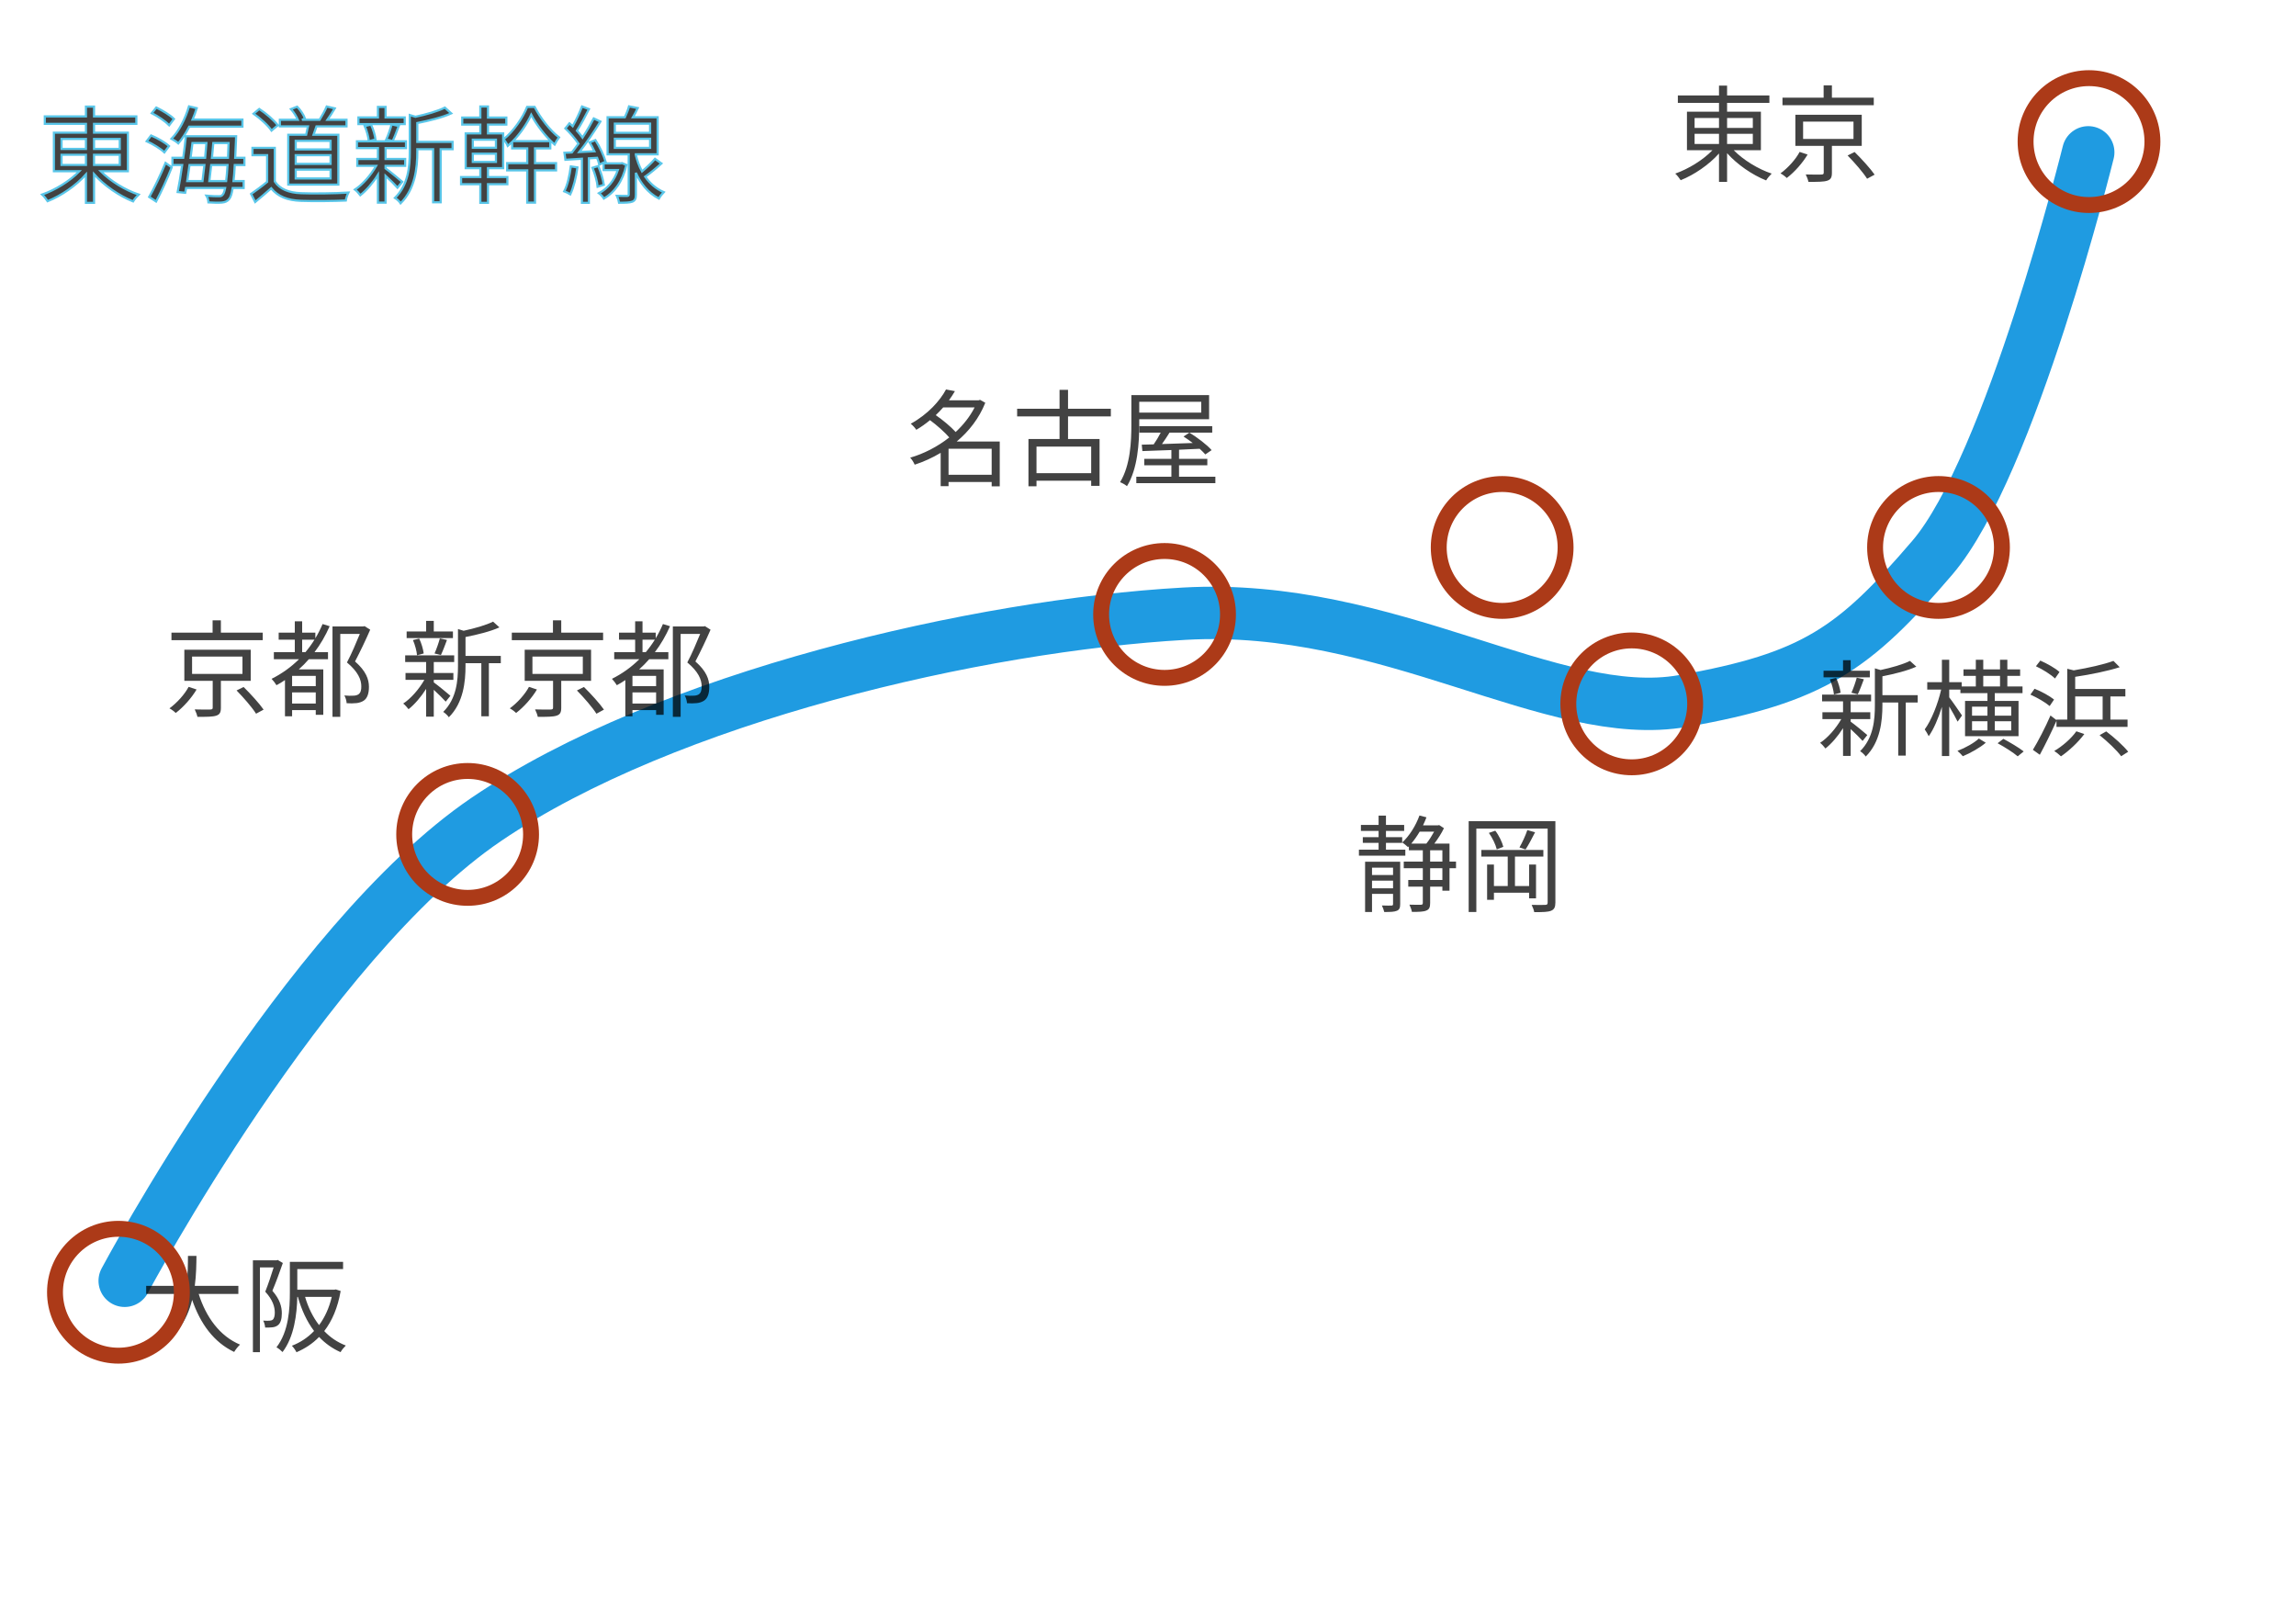
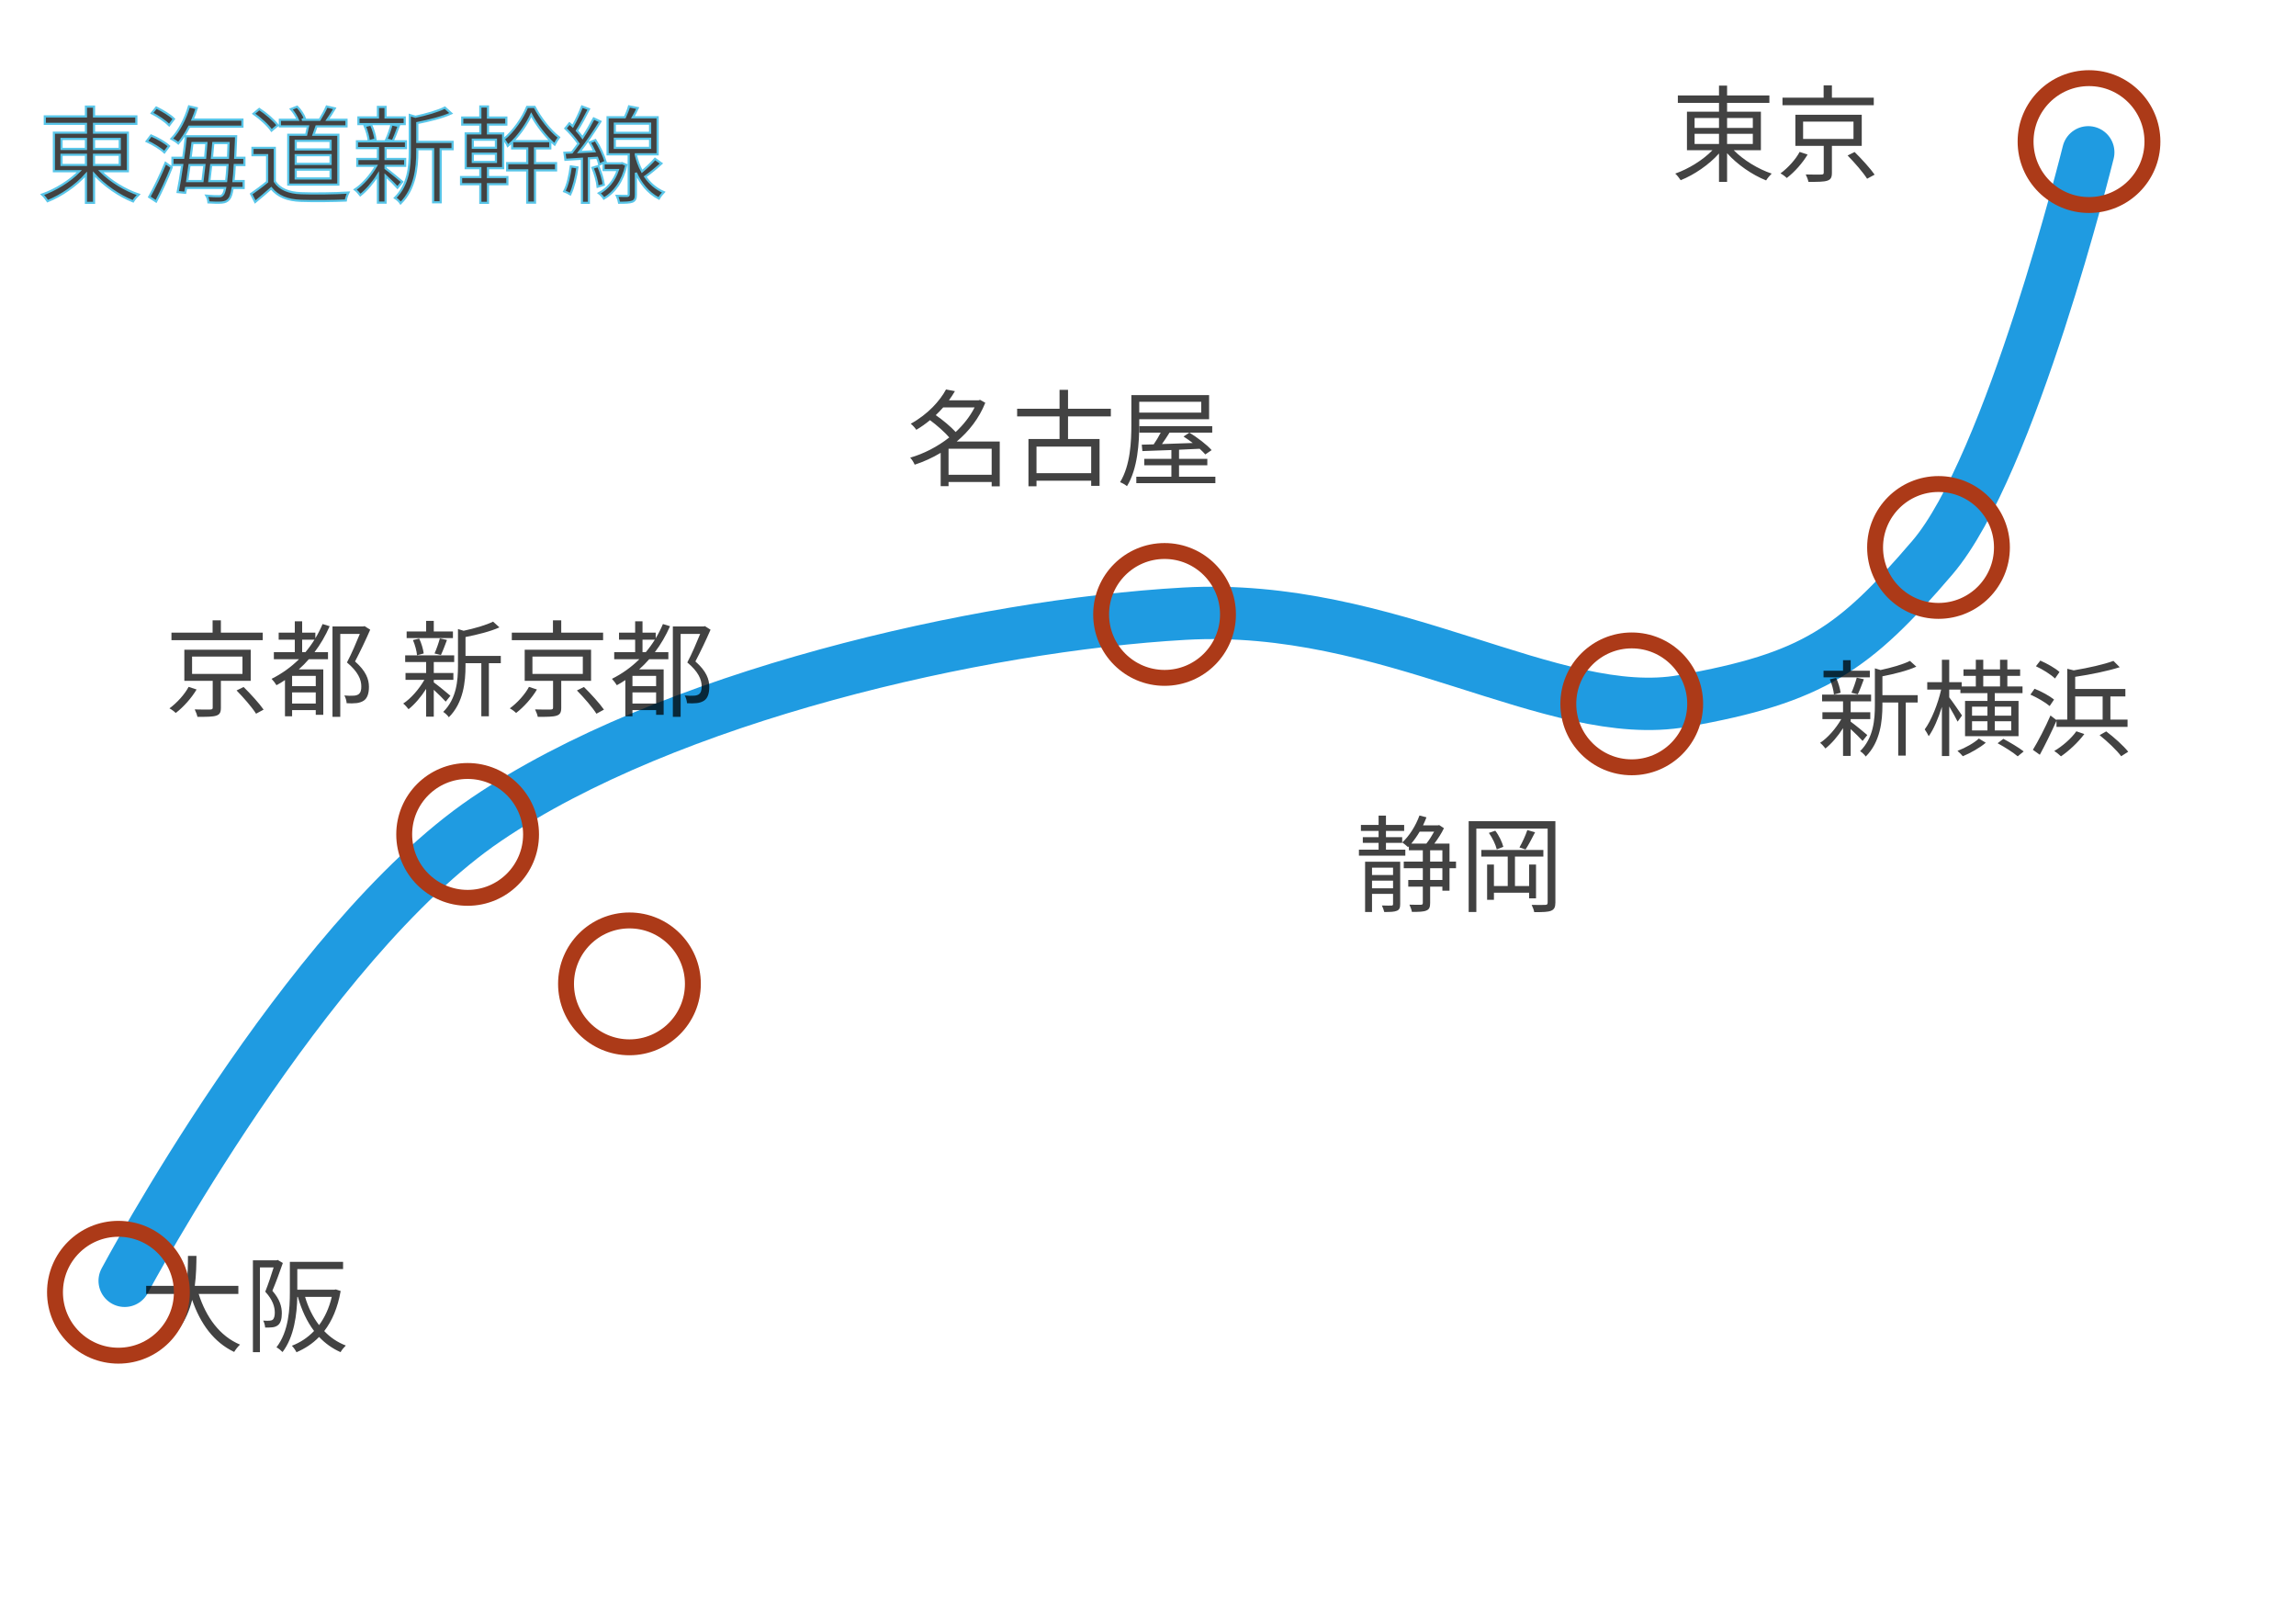
<svg xmlns="http://www.w3.org/2000/svg" width="1052.362" height="744.094" id="svg2" version="1.1">
  <defs id="defs4" />
  <g id="layer1" transform="translate(0,-308.2677)">
    <text xml:space="preserve" style="font-size:36px;font-style:normal;font-variant:normal;font-weight:normal;font-stretch:normal;text-indent:0;text-align:center;text-decoration:none;line-height:100%;letter-spacing:0px;word-spacing:0px;text-transform:none;direction:ltr;block-progression:tb;writing-mode:lr-tb;text-anchor:middle;baseline-shift:baseline;opacity:0.739;color:#000000;fill:#000000;fill-opacity:1;fill-rule:nonzero;stroke:none;stroke-width:1px;marker:none;visibility:visible;display:inline;overflow:visible;enable-background:accumulate;font-family:HGPSoeiKakupoptai;-inkscape-font-specification:HGPSoeiKakupoptai" x="65.714" y="646.952" id="text3759" transform="translate(0,308.2677)">
      <tspan id="tspan3761" x="65.714" y="646.952" />
    </text>
    <g id="g3850">
      <path id="path2985" d="M 957.143,378.076 C 957.143,378.076 921.572,521.909 885.714,563.791 849.856,605.672 831.156,618.988 771.429,629.505 711.701,640.022 636.98,584.168 542.857,589.505 448.734,594.842 305.908,627.425 222.857,683.791 139.806,740.156 57.143,895.219 57.143,895.219" style="fill:none;stroke:#1f9be1;stroke-width:24;stroke-linecap:round;stroke-linejoin:round;stroke-miterlimit:4;stroke-opacity:1;stroke-dasharray:none" />
      <text id="text3755" y="632.934" x="167.143" style="font-size:48px;font-style:normal;font-variant:normal;font-weight:normal;font-stretch:normal;text-indent:0;text-align:center;text-decoration:none;line-height:100%;letter-spacing:0px;word-spacing:0px;text-transform:none;direction:ltr;block-progression:tb;writing-mode:lr-tb;text-anchor:middle;baseline-shift:baseline;opacity:0.739;color:#000000;fill:#000000;fill-opacity:1;fill-rule:nonzero;stroke:none;stroke-width:1px;marker:none;visibility:visible;display:inline;overflow:visible;enable-background:accumulate;font-family:HGPSoeiKakupoptai;-inkscape-font-specification:HGPSoeiKakupoptai" xml:space="preserve">
        <tspan y="632.934" x="167.143" id="tspan3757">京都</tspan>
      </text>
      <text id="text3755" y="632.934" x="167.143" style="font-size:48px;font-style:normal;font-variant:normal;font-weight:normal;font-stretch:normal;text-indent:0;text-align:center;text-decoration:none;line-height:100%;letter-spacing:0px;word-spacing:0px;text-transform:none;direction:ltr;block-progression:tb;writing-mode:lr-tb;text-anchor:middle;baseline-shift:baseline;opacity:0.739;color:#000000;fill:#000000;fill-opacity:1;fill-rule:nonzero;stroke:none;stroke-width:1px;marker:none;visibility:visible;display:inline;overflow:visible;enable-background:accumulate;font-family:HGPSoeiKakupoptai;-inkscape-font-specification:HGPSoeiKakupoptai" xml:space="preserve">
        <tspan y="632.934" x="299.143" id="tspan3757">新京都</tspan>
      </text>
      <text id="text3763" y="924.076" x="155.714" style="font-size:48px;font-style:normal;font-variant:normal;font-weight:normal;font-stretch:normal;text-indent:0;text-align:center;text-decoration:none;line-height:100%;letter-spacing:0px;word-spacing:0px;text-transform:none;direction:ltr;block-progression:tb;writing-mode:lr-tb;text-anchor:middle;baseline-shift:baseline;opacity:0.739;color:#000000;fill:#000000;fill-opacity:1;fill-rule:nonzero;stroke:none;stroke-width:1px;marker:none;visibility:visible;display:inline;overflow:visible;enable-background:accumulate;font-family:HGPSoeiKakupoptai;-inkscape-font-specification:HGPSoeiKakupoptai" xml:space="preserve">
        <tspan y="924.076" x="155.714" id="tspan3765">大阪</tspan>
      </text>
      <text id="text3767" y="527.219" x="531.286" style="font-size:48px;font-style:normal;font-variant:normal;font-weight:normal;font-stretch:normal;text-indent:0;text-align:center;text-decoration:none;line-height:100%;letter-spacing:0px;word-spacing:0px;text-transform:none;direction:ltr;block-progression:tb;writing-mode:lr-tb;text-anchor:middle;baseline-shift:baseline;opacity:0.739;color:#000000;fill:#000000;fill-opacity:1;fill-rule:nonzero;stroke:none;stroke-width:1px;marker:none;visibility:visible;display:inline;overflow:visible;enable-background:accumulate;font-family:HGPSoeiKakupoptai;-inkscape-font-specification:HGPSoeiKakupoptai" xml:space="preserve">
        <tspan y="527.219" x="531.286" id="tspan3769">名古屋</tspan>
      </text>
      <text id="text3771" y="650.934" x="948.571" style="font-size:48px;font-style:normal;font-variant:normal;font-weight:normal;font-stretch:normal;text-indent:0;text-align:center;text-decoration:none;line-height:100%;letter-spacing:0px;word-spacing:0px;text-transform:none;direction:ltr;block-progression:tb;writing-mode:lr-tb;text-anchor:middle;baseline-shift:baseline;opacity:0.739;color:#000000;fill:#000000;fill-opacity:1;fill-rule:nonzero;stroke:none;stroke-width:1px;marker:none;visibility:visible;display:inline;overflow:visible;enable-background:accumulate;font-family:HGPSoeiKakupoptai;-inkscape-font-specification:HGPSoeiKakupoptai" xml:space="preserve">
        <tspan y="650.934" x="948.571" id="tspan3773">新横浜</tspan>
      </text>
      <text id="text3775" y="722.362" x="712.571" style="font-size:48px;font-style:normal;font-variant:normal;font-weight:normal;font-stretch:normal;text-indent:0;text-align:center;text-decoration:none;line-height:100%;letter-spacing:0px;word-spacing:0px;text-transform:none;direction:ltr;block-progression:tb;writing-mode:lr-tb;text-anchor:middle;baseline-shift:baseline;opacity:0.739;color:#000000;fill:#000000;fill-opacity:1;fill-rule:nonzero;stroke:none;stroke-width:1px;marker:none;visibility:visible;display:inline;overflow:visible;enable-background:accumulate;font-family:HGPSoeiKakupoptai;-inkscape-font-specification:HGPSoeiKakupoptai" xml:space="preserve">
        <tspan y="722.362" x="712.571" id="tspan3777">静岡</tspan>
      </text>
      <text id="text3779" y="397.383" x="205.046" style="font-size:48px;font-style:normal;font-variant:normal;font-weight:normal;font-stretch:normal;text-indent:0;text-align:center;text-decoration:none;line-height:100%;letter-spacing:0px;word-spacing:0px;text-transform:none;direction:ltr;block-progression:tb;writing-mode:lr-tb;text-anchor:middle;baseline-shift:baseline;opacity:0.739;color:#000000;fill:#000000;fill-opacity:1;fill-rule:nonzero;stroke:#1fb2e1;stroke-width:1px;marker:none;visibility:visible;display:inline;overflow:visible;enable-background:accumulate;font-family:HGPSoeiKakupoptai;-inkscape-font-specification:HGPSoeiKakupoptai;stroke-opacity:1" xml:space="preserve">
        <tspan y="397.383" x="205.046" id="tspan3848">東海道新幹線</tspan>
      </text>
      <text id="text3783" y="387.772" x="857.549" style="font-size:48px;font-style:normal;font-variant:normal;font-weight:normal;font-stretch:normal;text-indent:0;text-align:center;text-decoration:none;line-height:100%;letter-spacing:0px;word-spacing:0px;text-transform:none;direction:ltr;block-progression:tb;writing-mode:lr-tb;text-anchor:middle;baseline-shift:baseline;opacity:0.739;color:#000000;fill:#000000;fill-opacity:1;fill-rule:nonzero;stroke:none;stroke-width:1px;marker:none;visibility:visible;display:inline;overflow:visible;enable-background:accumulate;font-family:HGPSoeiKakupoptai;-inkscape-font-specification:HGPSoeiKakupoptai" xml:space="preserve">
        <tspan y="387.772" x="857.549" id="tspan3785">東京</tspan>
      </text>
      <path transform="matrix(0.3037135,0,0,0.3037135,322.3711,644.7202)" d="M -260,151.237 A 95.714,95.714 0 1 1 -451.429,151.237 95.714,95.714 0 1 1 -260,151.237 z" id="path3789" style="fill:none;stroke:#ac3a18;stroke-width:24;stroke-linecap:butt;stroke-linejoin:miter;stroke-miterlimit:4;stroke-opacity:1;stroke-dasharray:none;stroke-dashoffset:0" />
      <path transform="matrix(0.3037135,0,0,0.3037135,996.5453,513.2184)" d="M -260,151.237 A 95.714,95.714 0 1 1 -451.429,151.237 95.714,95.714 0 1 1 -260,151.237 z" id="path3789-2" style="fill:none;stroke:#ac3a18;stroke-width:24;stroke-linecap:butt;stroke-linejoin:miter;stroke-miterlimit:4;stroke-opacity:1;stroke-dasharray:none;stroke-dashoffset:0" />
-       <path transform="matrix(0.3037135,0, 0, 0.3037135, 796.5453, 513.2184)" d="M -260, 151.237 A 95.714,95.714 0 1 1 -451.429,151.237 95.714,95.714 0 1 1 -260,151.237 z" id="path3789-10" style="fill:none;stroke:#ac3a18;stroke-width:24;stroke-linecap:butt;stroke-linejoin:miter;stroke-miterlimit:4;stroke-opacity:1;stroke-dasharray:none;stroke-dashoffset:0" />
+       <path transform="matrix(0.3037135,0, 0, 0.3037135, 396.5453, 713.2184)" d="M -260, 151.237 A 95.714,95.714 0 1 1 -451.429,151.237 95.714,95.714 0 1 1 -260,151.237 z" id="path3789-10" style="fill:none;stroke:#ac3a18;stroke-width:24;stroke-linecap:butt;stroke-linejoin:miter;stroke-miterlimit:4;stroke-opacity:1;stroke-dasharray:none;stroke-dashoffset:0" />
      <path transform="matrix(0.3037135,0,0,0.3037135,641.8049,543.9152)" d="M -260,151.237 A 95.714,95.714 0 1 1 -451.429,151.237 95.714,95.714 0 1 1 -260,151.237 z" id="path3789-9" style="fill:none;stroke:#ac3a18;stroke-width:24;stroke-linecap:butt;stroke-linejoin:miter;stroke-miterlimit:4;stroke-opacity:1;stroke-dasharray:none;stroke-dashoffset:0" />
      <path transform="matrix(0.3037135,0,0,0.3037135,855.9362,584.8957)" d="M -260,151.237 A 95.714,95.714 0 1 1 -451.429,151.237 95.714,95.714 0 1 1 -260,151.237 z" id="path3789-1" style="fill:none;stroke:#ac3a18;stroke-width:24;stroke-linecap:butt;stroke-linejoin:miter;stroke-miterlimit:4;stroke-opacity:1;stroke-dasharray:none;stroke-dashoffset:0" />
      <path transform="matrix(0.3037135,0,0,0.3037135,1065.523,327.2175)" d="M -260,151.237 A 95.714,95.714 0 1 1 -451.429,151.237 95.714,95.714 0 1 1 -260,151.237 z" id="path3789-3" style="fill:none;stroke:#ac3a18;stroke-width:24;stroke-linecap:butt;stroke-linejoin:miter;stroke-miterlimit:4;stroke-opacity:1;stroke-dasharray:none;stroke-dashoffset:0" />
      <path transform="matrix(0.3037135,0,0,0.3037135,162.312,854.5303)" d="M -260,151.237 A 95.714,95.714 0 1 1 -451.429,151.237 95.714,95.714 0 1 1 -260,151.237 z" id="path3789-4" style="fill:none;stroke:#ac3a18;stroke-width:24;stroke-linecap:butt;stroke-linejoin:miter;stroke-miterlimit:4;stroke-opacity:1;stroke-dasharray:none;stroke-dashoffset:0" />
    </g>
  </g>
</svg>
